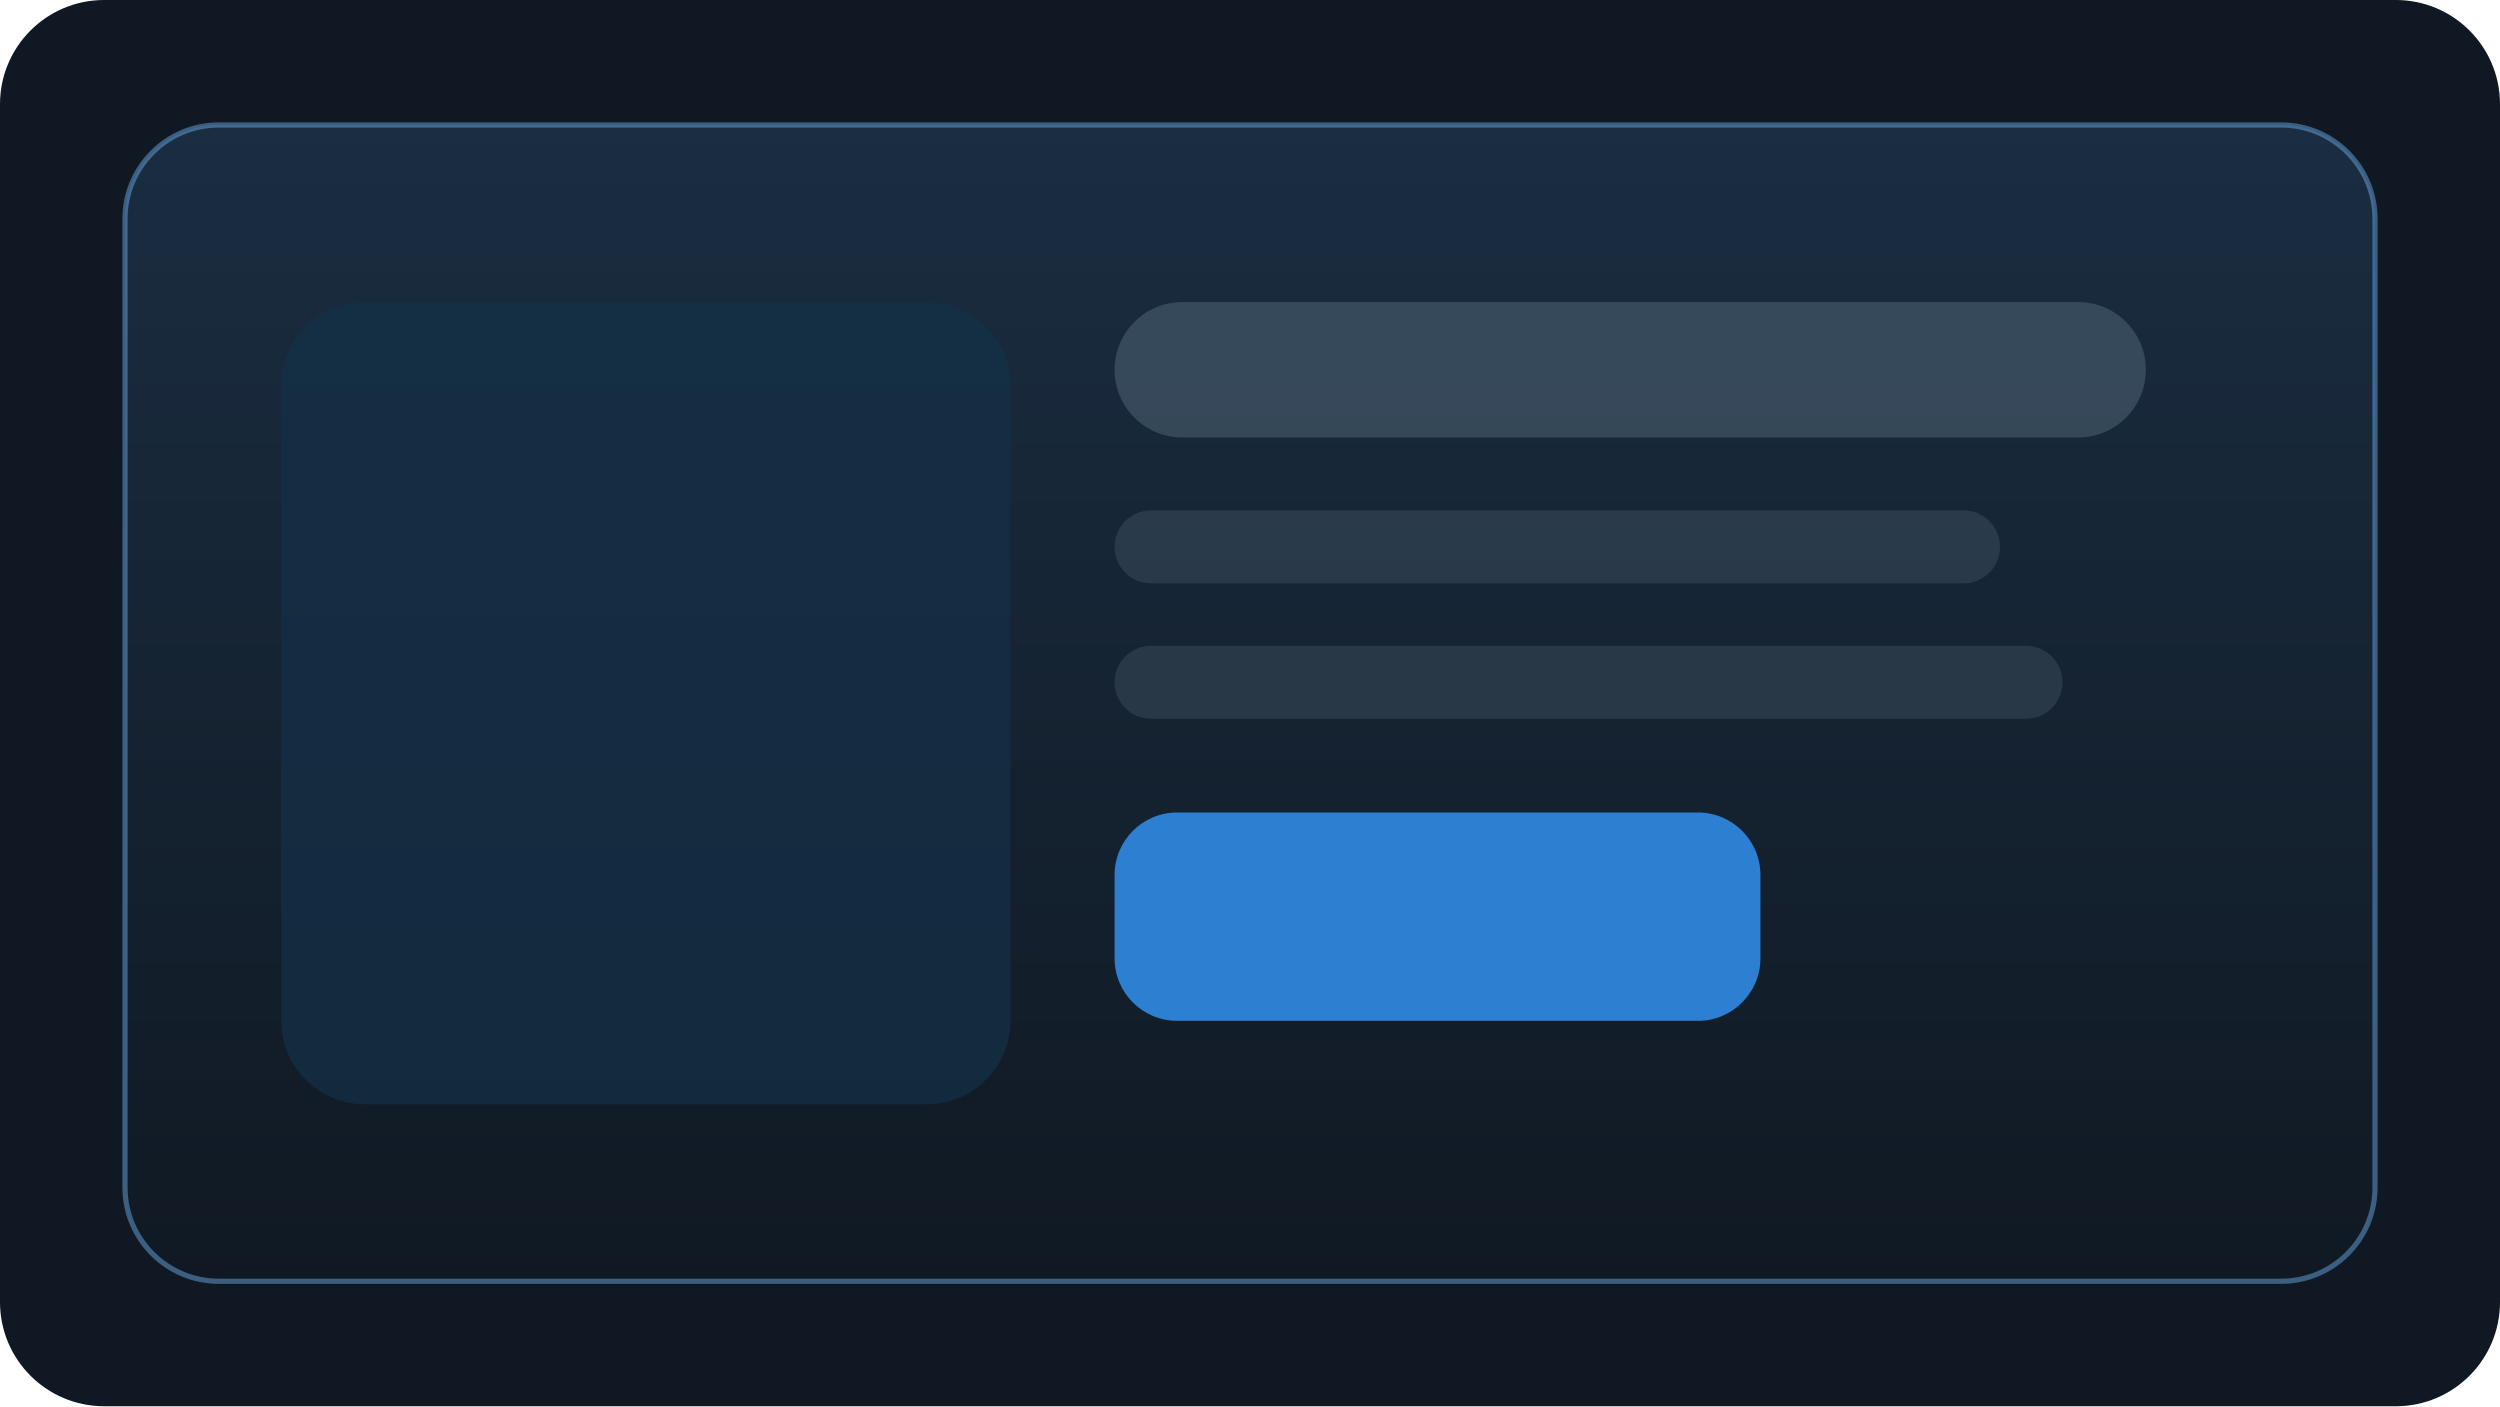
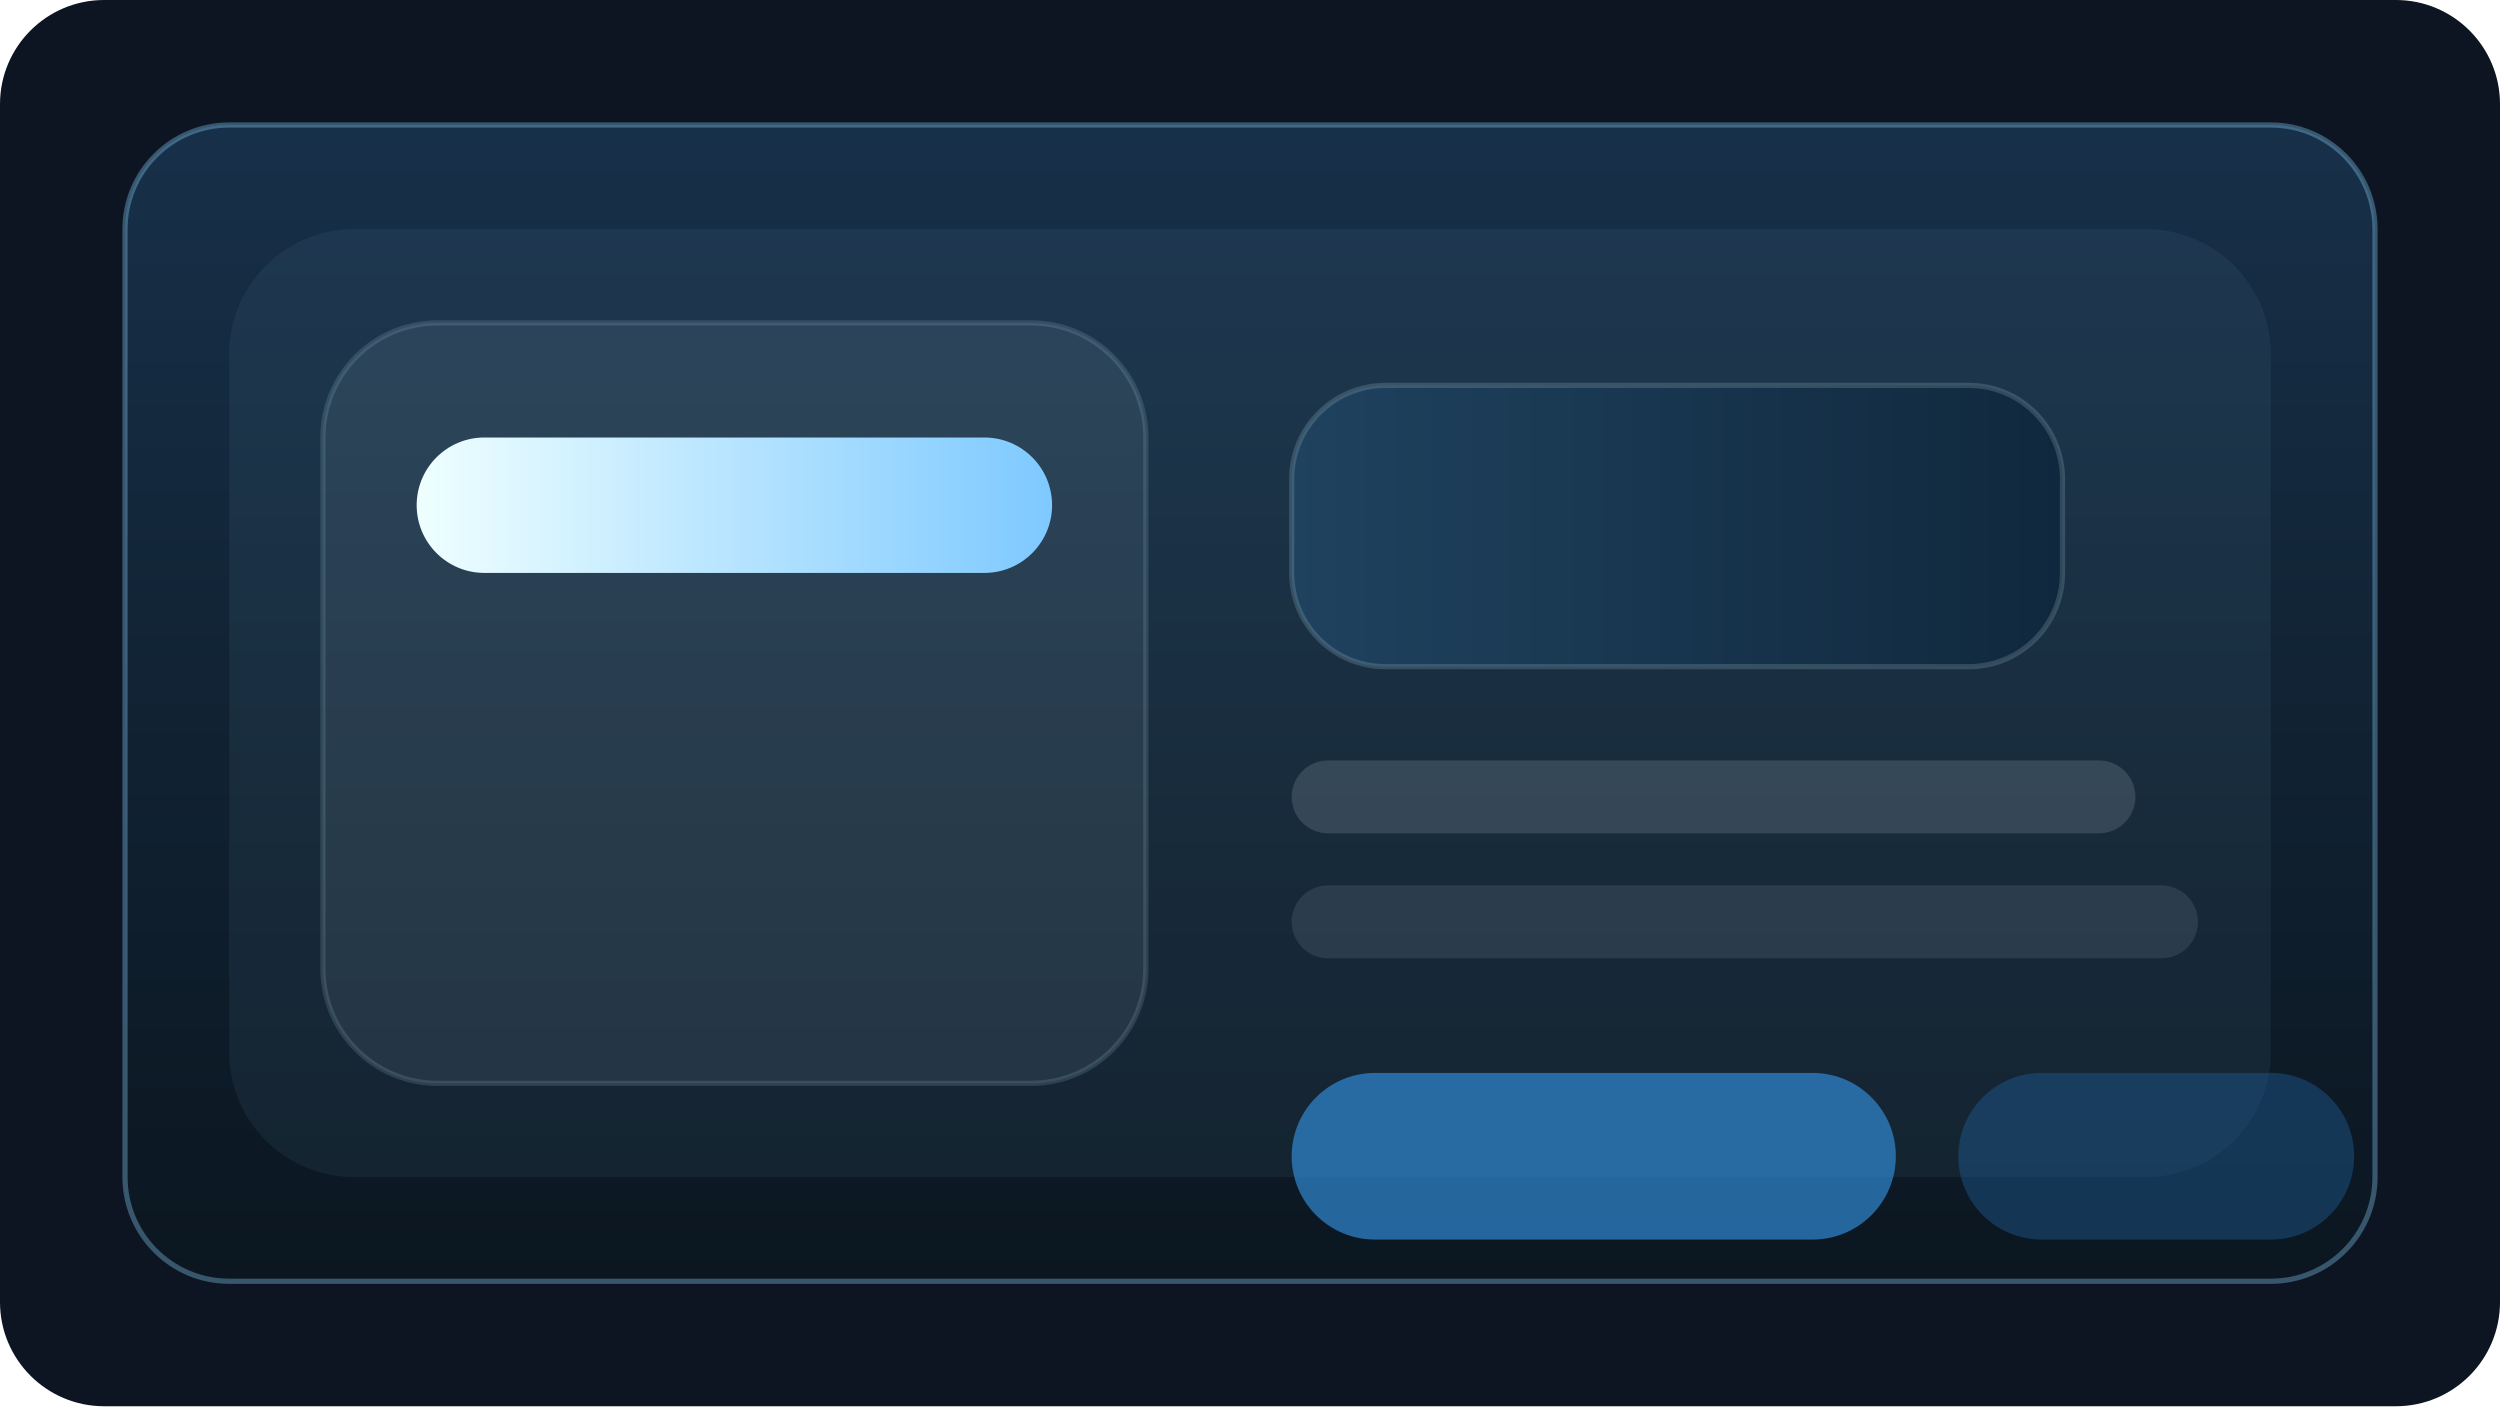
<svg xmlns="http://www.w3.org/2000/svg" width="480" height="270" viewBox="0 0 480 270" fill="none">
-   <rect width="480" height="270" rx="20" fill="#0F1823" />
-   <rect x="24" y="24" width="432" height="222" rx="18" fill="url(#g1)" stroke="#73B5F4" stroke-opacity="0.45" />
-   <rect x="54" y="58" width="140" height="154" rx="16" fill="#143046" fill-opacity="0.74" />
-   <rect x="214" y="58" width="198" height="26" rx="13" fill="#D9F0FF" fill-opacity="0.16" />
-   <rect x="214" y="98" width="170" height="14" rx="7" fill="#D9F0FF" fill-opacity="0.1" />
-   <rect x="214" y="124" width="182" height="14" rx="7" fill="#D9F0FF" fill-opacity="0.1" />
-   <rect x="214" y="156" width="124" height="40" rx="12" fill="#2D7FD1" />
+   <rect width="480" height="270" rx="20" fill="#0C1521" />
+   <rect x="24" y="24" width="432" height="222" rx="20" fill="url(#sky)" stroke="#8FD3FF" stroke-opacity="0.34" />
+   <rect x="44" y="44" width="392" height="182" rx="24" fill="#A4DEFF" fill-opacity="0.06" />
+   <rect x="62" y="62" width="158" height="146" rx="22" fill="#D5F2FF" fill-opacity="0.08" stroke="#C6EEFF" stroke-opacity="0.14" />
+   <rect x="80" y="84" width="122" height="26" rx="13" fill="url(#plate)" />
+   <rect x="248" y="74" width="148" height="54" rx="18" fill="url(#mark)" stroke="#D8F5FF" stroke-opacity="0.16" />
+   <rect x="248" y="146" width="162" height="14" rx="7" fill="#E5F8FF" fill-opacity="0.14" />
+   <rect x="248" y="170" width="174" height="14" rx="7" fill="#E5F8FF" fill-opacity="0.10" />
+   <rect x="248" y="206" width="116" height="32" rx="16" fill="#3596E8" fill-opacity="0.62" />
+   <rect x="376" y="206" width="76" height="32" rx="16" fill="#1F5A91" fill-opacity="0.46" />
  <defs>
-     <linearGradient id="g1" x1="240" y1="24" x2="240" y2="246" gradientUnits="userSpaceOnUse">
-       <stop stop-color="#1A2D41" />
-       <stop offset="1" stop-color="#101923" />
+     <linearGradient id="sky" x1="240" y1="24" x2="240" y2="246" gradientUnits="userSpaceOnUse">
+       <stop stop-color="#173049" />
+       <stop offset="0.56" stop-color="#102131" />
+       <stop offset="1" stop-color="#0B1620" />
+     </linearGradient>
+     <linearGradient id="plate" x1="80" y1="97" x2="202" y2="97" gradientUnits="userSpaceOnUse">
+       <stop stop-color="#EFFFFF" />
+       <stop offset="1" stop-color="#7EC9FF" />
+     </linearGradient>
+     <linearGradient id="mark" x1="248" y1="101" x2="396" y2="101" gradientUnits="userSpaceOnUse">
+       <stop stop-color="#1F425F" />
+       <stop offset="1" stop-color="#10283D" />
    </linearGradient>
  </defs>
</svg>
